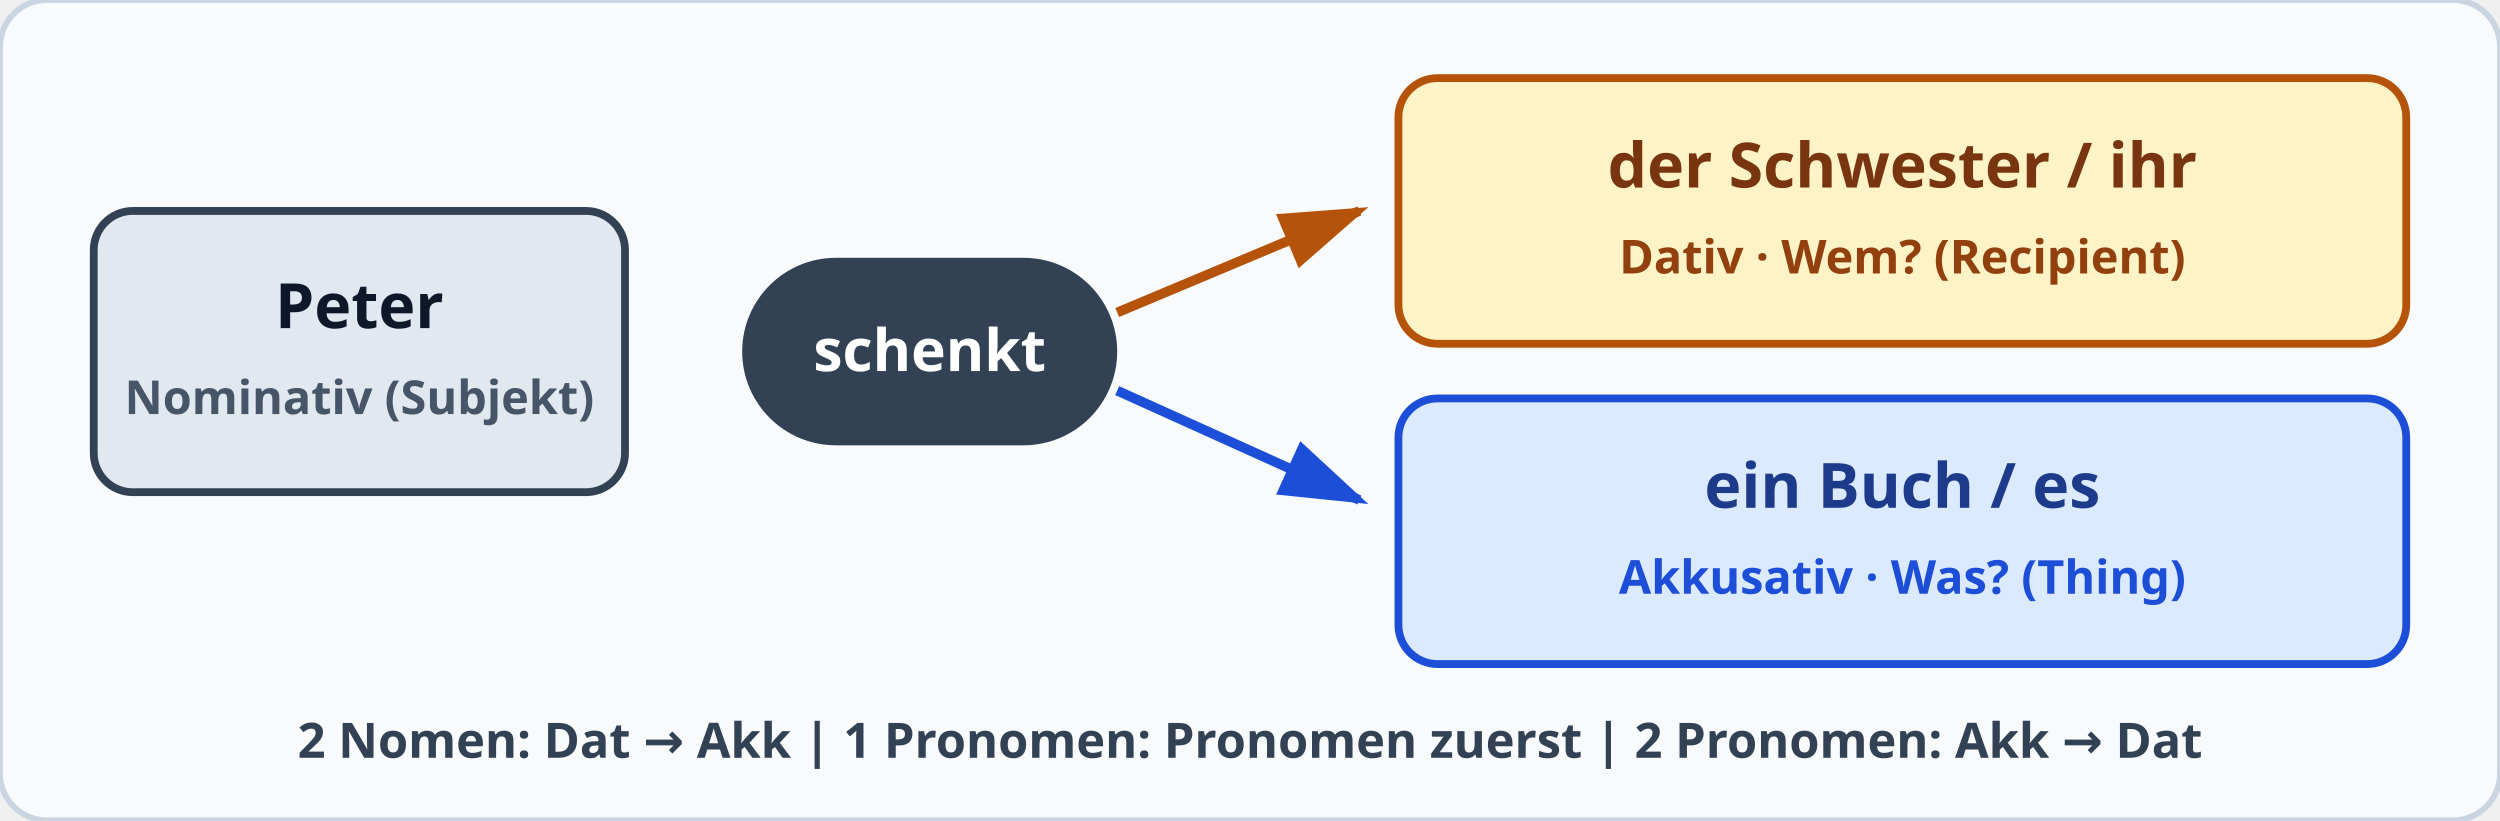
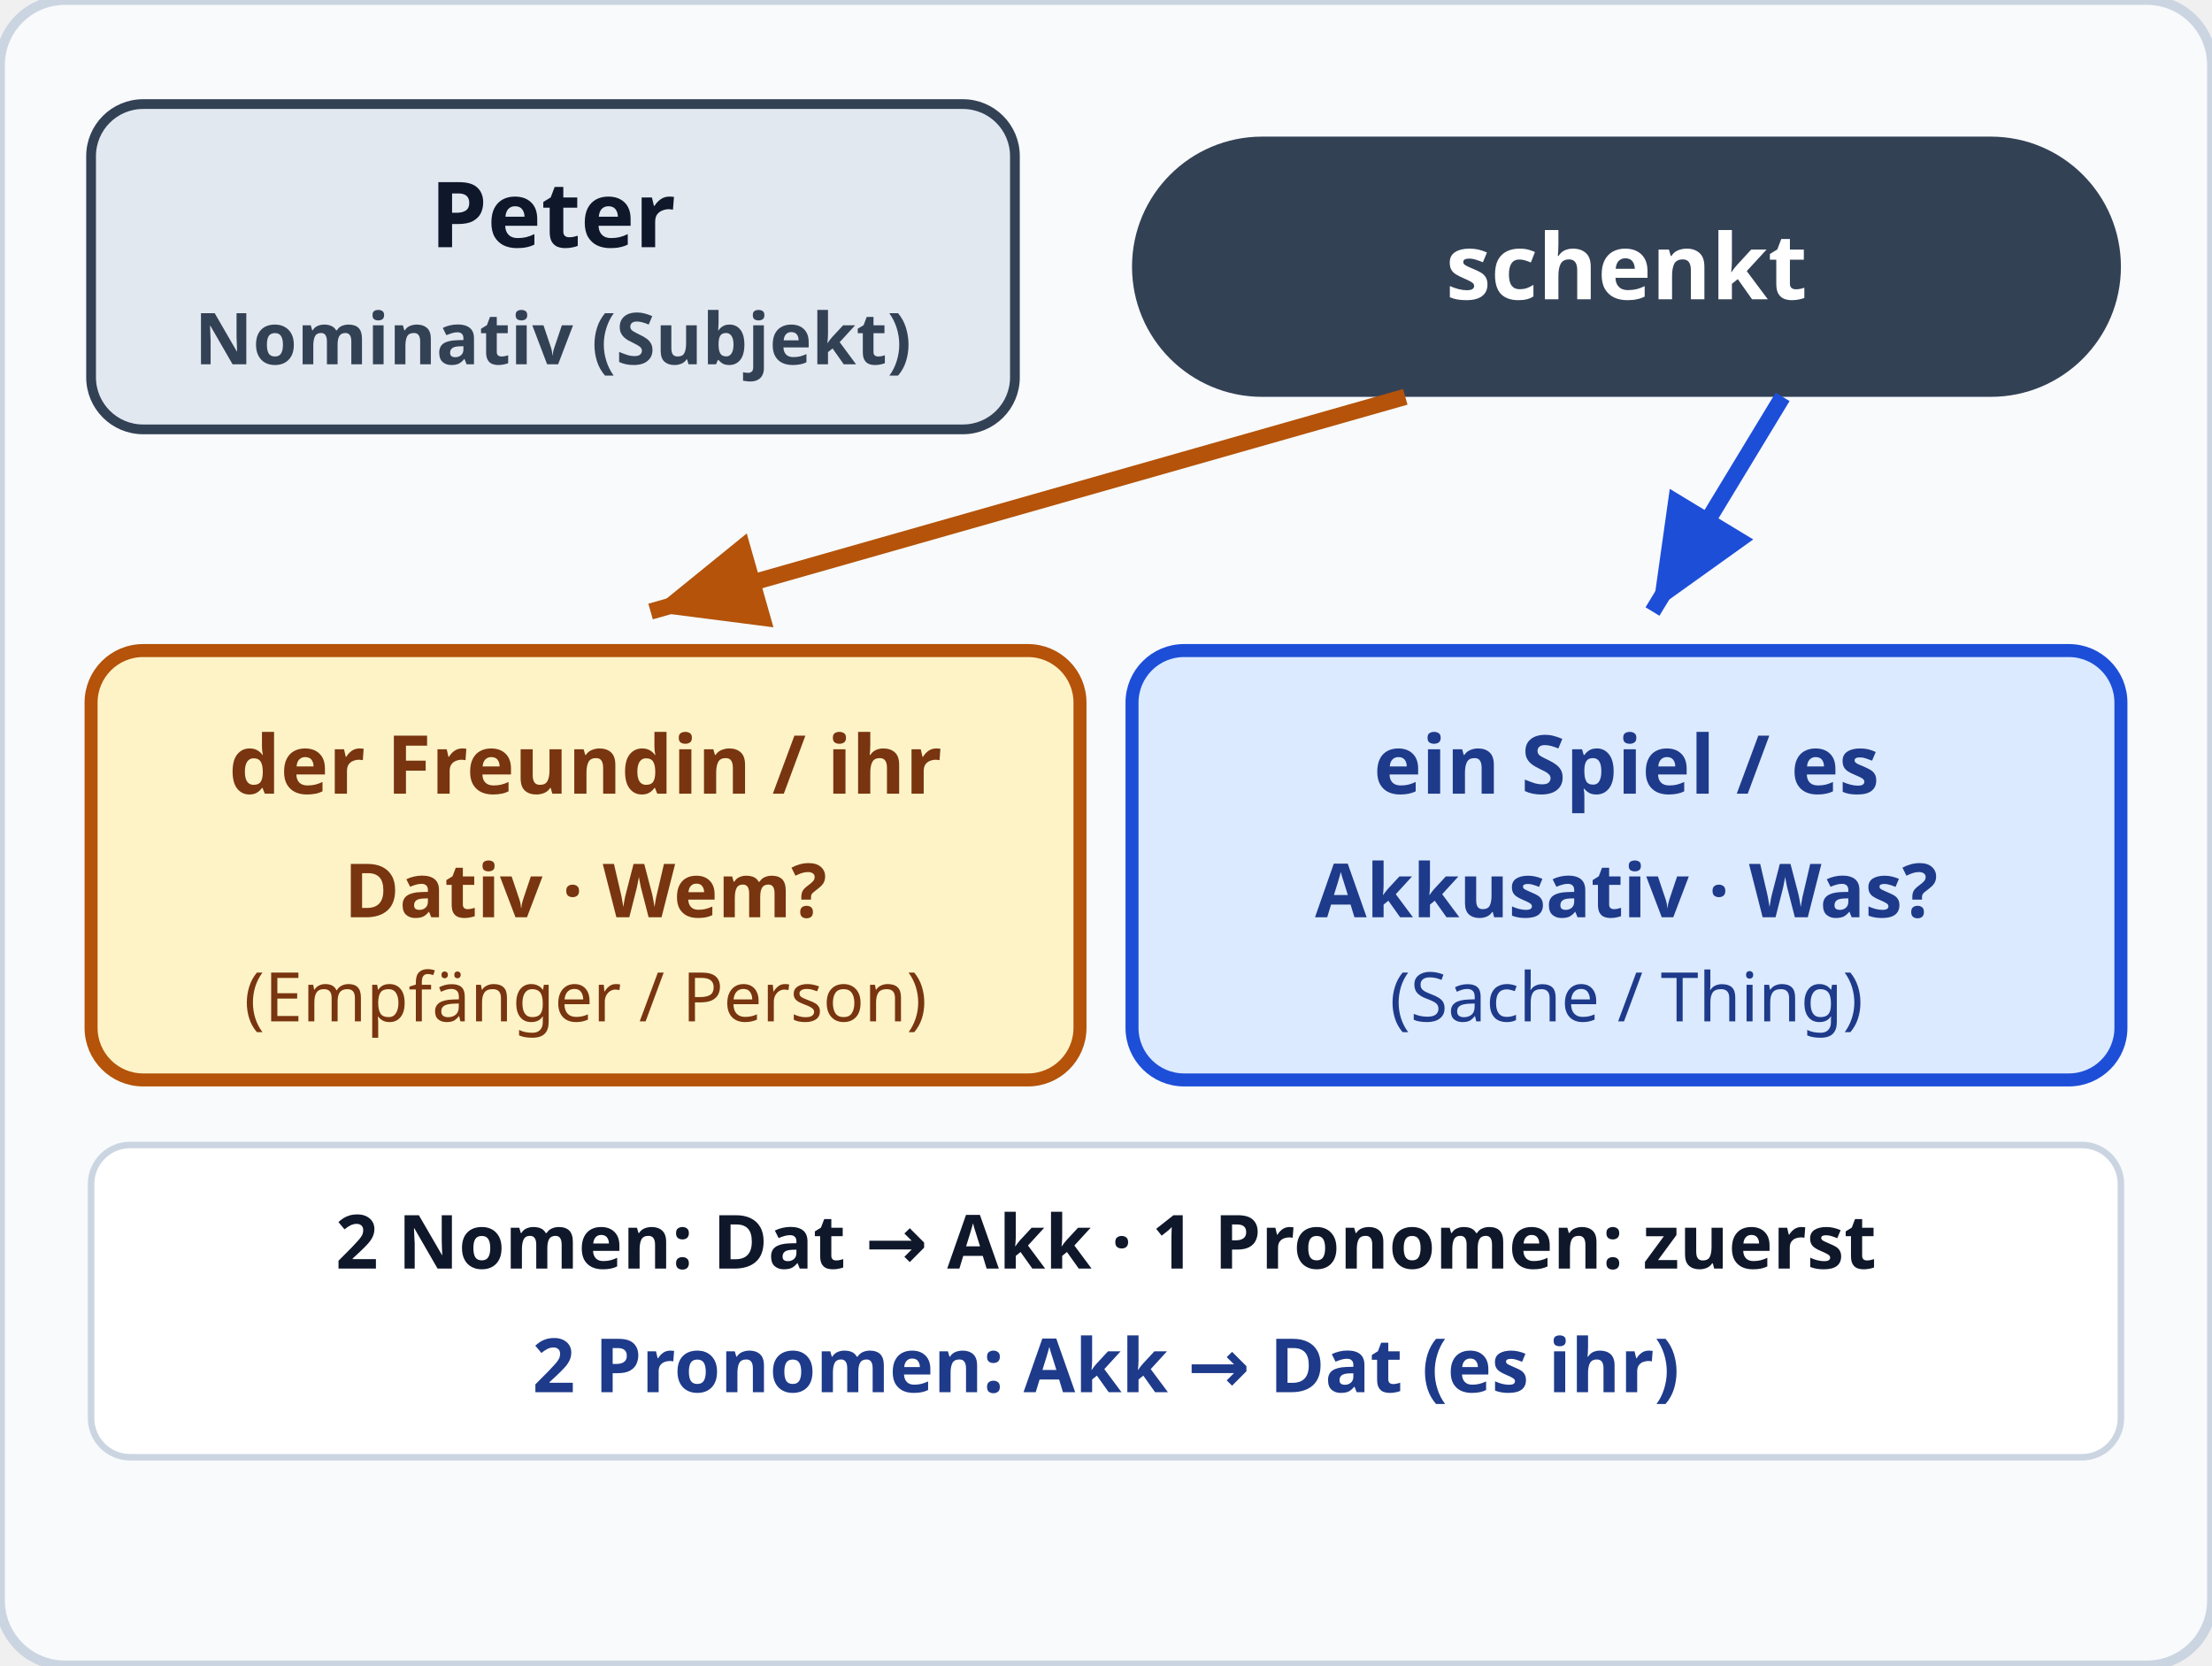
- <svg xmlns="http://www.w3.org/2000/svg" viewBox="0 0 640 210" role="img" aria-label="Dative and Accusative Arrow Diagram: Peter gives Mina a book">
+ <svg xmlns="http://www.w3.org/2000/svg" viewBox="0 0 340 256" role="img" aria-label="Dative and Accusative Arrow Diagram: Peter gives his friend a book">
  <defs>
-     <marker id="arrow-dat" markerWidth="10" markerHeight="10" refX="8" refY="3" orient="auto">
-       <path d="M0,0 L0,6 L9,3 z" fill="#b45309" />
+     <marker id="arrow-dat" markerWidth="8" markerHeight="8" refX="7" refY="3" orient="auto">
+       <path d="M0,0 L0,6 L7,3 z" fill="#b45309" />
    </marker>
-     <marker id="arrow-akk" markerWidth="10" markerHeight="10" refX="8" refY="3" orient="auto">
-       <path d="M0,0 L0,6 L9,3 z" fill="#1d4ed8" />
+     <marker id="arrow-akk" markerWidth="8" markerHeight="8" refX="7" refY="3" orient="auto">
+       <path d="M0,0 L0,6 L7,3 z" fill="#1d4ed8" />
    </marker>
  </defs>
-   <rect width="640" height="210" rx="12" fill="#f8fafc" stroke="#cbd5e1" stroke-width="1.5" />
-   <rect x="24" y="54" width="136" height="72" rx="10" fill="#e2e8f0" stroke="#334155" stroke-width="2" />
-   <text x="92" y="84" text-anchor="middle" font-family="system-ui, sans-serif" font-size="16" font-weight="800" fill="#0f172a">Peter</text>
-   <text x="92" y="106" text-anchor="middle" font-family="system-ui, sans-serif" font-size="12" font-weight="600" fill="#475569">Nominativ (Subjekt)</text>
-   <rect x="190" y="66" width="96" height="48" rx="24" fill="#334155" />
-   <text x="238" y="95" text-anchor="middle" font-family="system-ui, sans-serif" font-size="15" font-weight="700" fill="#ffffff">schenkt</text>
-   <line x1="286" y1="80" x2="348" y2="54" stroke="#b45309" stroke-width="2.5" marker-end="url(#arrow-dat)" />
-   <line x1="286" y1="100" x2="348" y2="128" stroke="#1d4ed8" stroke-width="2.5" marker-end="url(#arrow-akk)" />
-   <rect x="358" y="20" width="258" height="68" rx="10" fill="#fef3c7" stroke="#b45309" stroke-width="2" />
-   <text x="487" y="48" text-anchor="middle" font-family="system-ui, sans-serif" font-size="16" font-weight="800" fill="#78350f">der Schwester / ihr</text>
-   <text x="487" y="70" text-anchor="middle" font-family="system-ui, sans-serif" font-size="12" font-weight="700" fill="#92400e">Dativ · Wem? (Recipient)</text>
-   <rect x="358" y="102" width="258" height="68" rx="10" fill="#dbeafe" stroke="#1d4ed8" stroke-width="2" />
-   <text x="487" y="130" text-anchor="middle" font-family="system-ui, sans-serif" font-size="16" font-weight="800" fill="#1e3a8a">ein Buch / es</text>
-   <text x="487" y="152" text-anchor="middle" font-family="system-ui, sans-serif" font-size="12" font-weight="700" fill="#1d4ed8">Akkusativ · Was? (Thing)</text>
-   <text x="320" y="194" text-anchor="middle" font-family="system-ui, sans-serif" font-size="12.5" font-weight="600" fill="#334155">2 Nomen: Dat → Akk  |  1 Pronomen: Pronomen zuerst  |  2 Pronomen: Akk → Dat</text>
+   <rect width="340" height="256" rx="10" fill="#f8fafc" stroke="#cbd5e1" stroke-width="1.5" />
+   <rect x="14" y="16" width="142" height="50" rx="8" fill="#e2e8f0" stroke="#334155" stroke-width="1.5" />
+   <text x="85" y="38" text-anchor="middle" font-family="system-ui, sans-serif" font-size="14" font-weight="800" fill="#0f172a">Peter</text>
+   <text x="85" y="56" text-anchor="middle" font-family="system-ui, sans-serif" font-size="11" font-weight="600" fill="#334155">Nominativ (Subjekt)</text>
+   <rect x="174" y="21" width="152" height="40" rx="20" fill="#334155" />
+   <text x="250" y="46" text-anchor="middle" font-family="system-ui, sans-serif" font-size="14" font-weight="700" fill="#ffffff">schenkt</text>
+   <line x1="216" y1="61" x2="100" y2="94" stroke="#b45309" stroke-width="2.5" marker-end="url(#arrow-dat)" />
+   <line x1="274" y1="61" x2="254" y2="94" stroke="#1d4ed8" stroke-width="2.5" marker-end="url(#arrow-akk)" />
+   <rect x="14" y="100" width="152" height="66" rx="8" fill="#fef3c7" stroke="#b45309" stroke-width="2" />
+   <text x="90" y="122" text-anchor="middle" font-family="system-ui, sans-serif" font-size="12.5" font-weight="800" fill="#78350f">der Freundin / ihr</text>
+   <text x="90" y="141" text-anchor="middle" font-family="system-ui, sans-serif" font-size="11.5" font-weight="700" fill="#78350f">Dativ · Wem?</text>
+   <text x="90" y="157" text-anchor="middle" font-family="system-ui, sans-serif" font-size="10.5" fill="#78350f">(Empfänger / Person)</text>
+   <rect x="174" y="100" width="152" height="66" rx="8" fill="#dbeafe" stroke="#1d4ed8" stroke-width="2" />
+   <text x="250" y="122" text-anchor="middle" font-family="system-ui, sans-serif" font-size="12.5" font-weight="800" fill="#1e3a8a">ein Spiel / es</text>
+   <text x="250" y="141" text-anchor="middle" font-family="system-ui, sans-serif" font-size="11.5" font-weight="700" fill="#1e3a8a">Akkusativ · Was?</text>
+   <text x="250" y="157" text-anchor="middle" font-family="system-ui, sans-serif" font-size="10.5" fill="#1e3a8a">(Sache / Thing)</text>
+   <rect x="14" y="176" width="312" height="48" rx="6" fill="#ffffff" stroke="#cbd5e1" stroke-width="1" />
+   <text x="170" y="195" text-anchor="middle" font-family="system-ui, sans-serif" font-size="11.5" font-weight="700" fill="#0f172a">2 Nomen: Dat → Akk  ·  1 Pronomen: zuerst</text>
+   <text x="170" y="214" text-anchor="middle" font-family="system-ui, sans-serif" font-size="11.5" font-weight="700" fill="#1e3a8a">2 Pronomen: Akk → Dat (es ihr)</text>
</svg>
